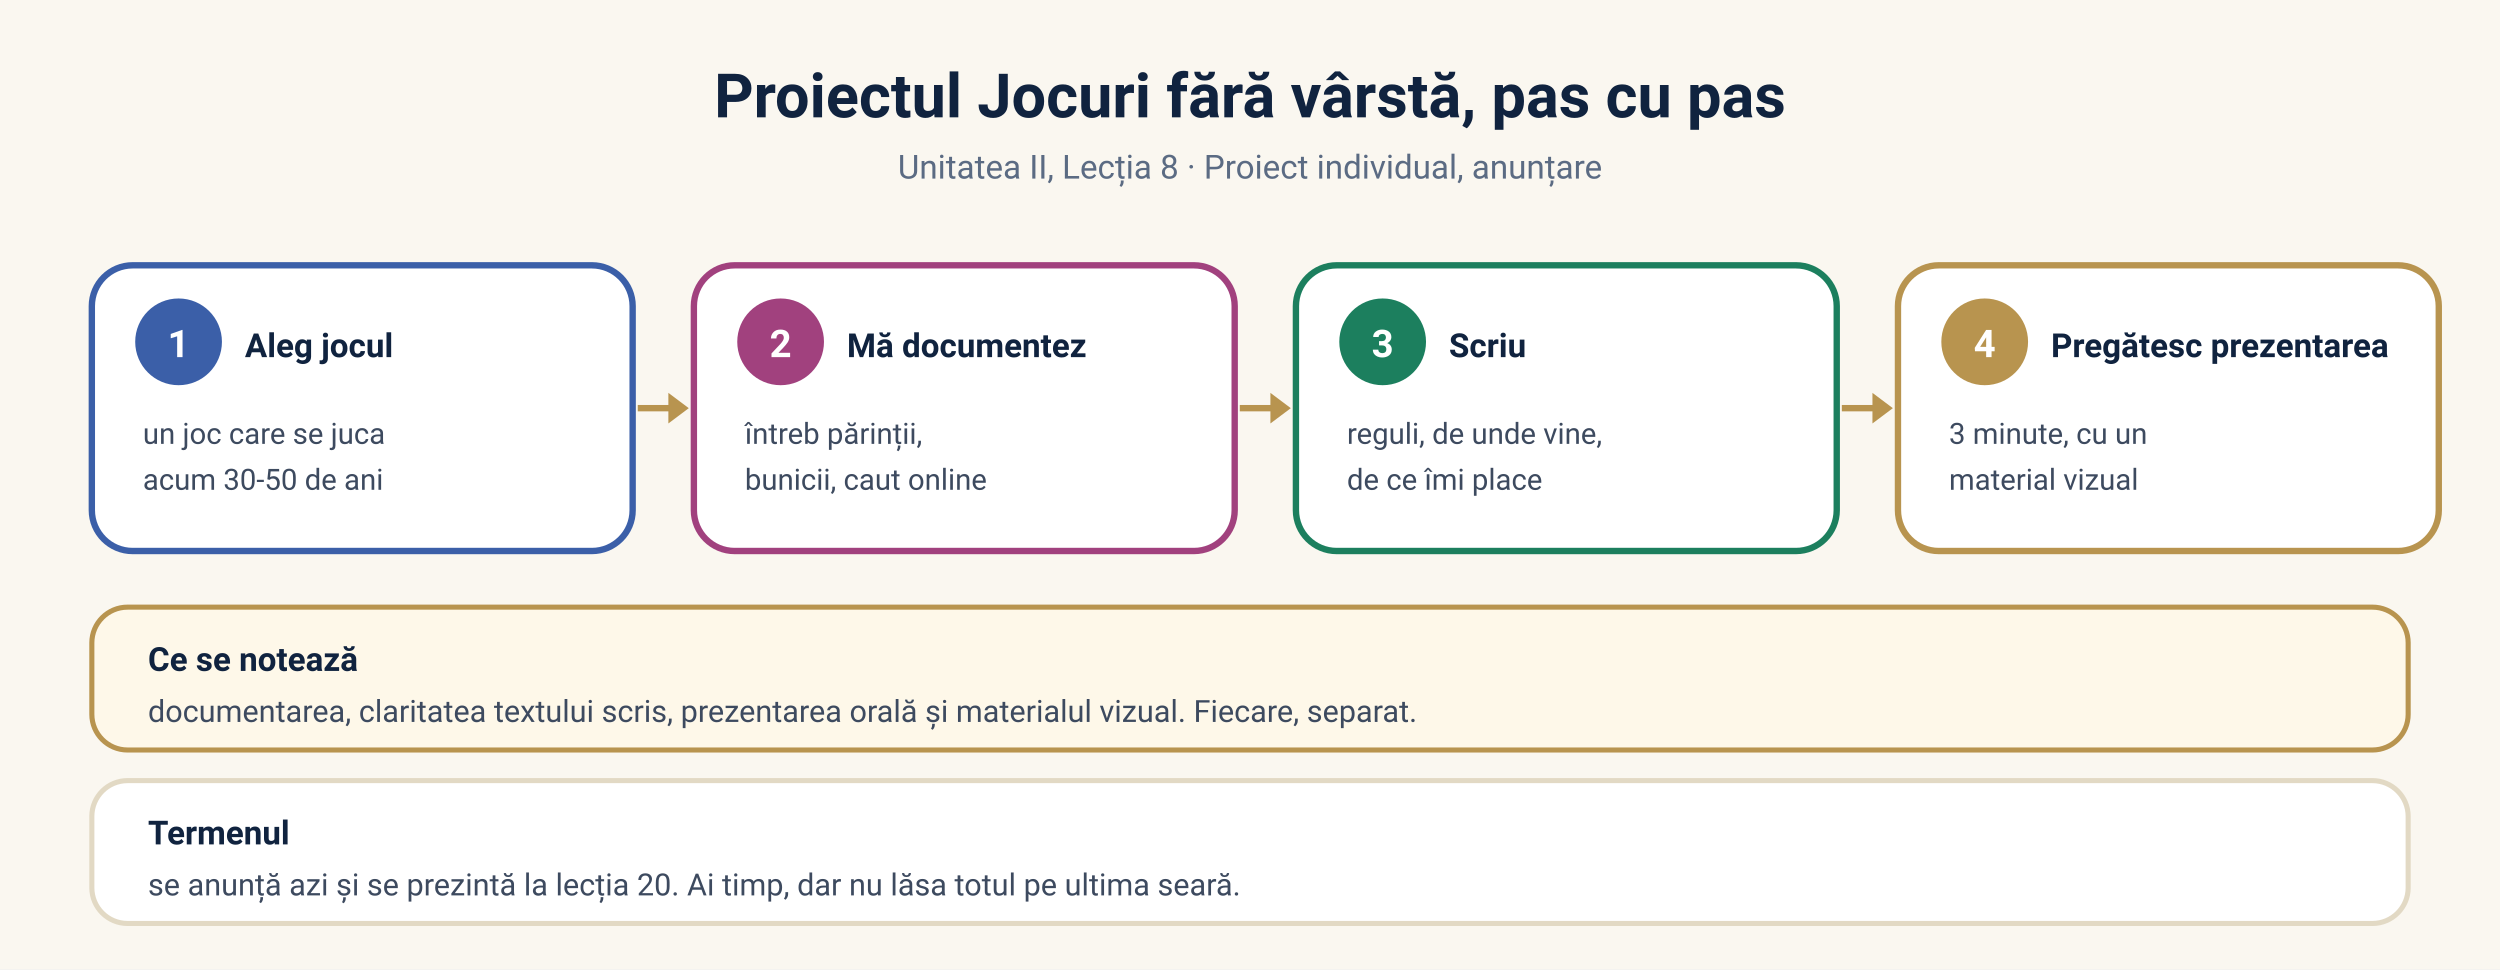
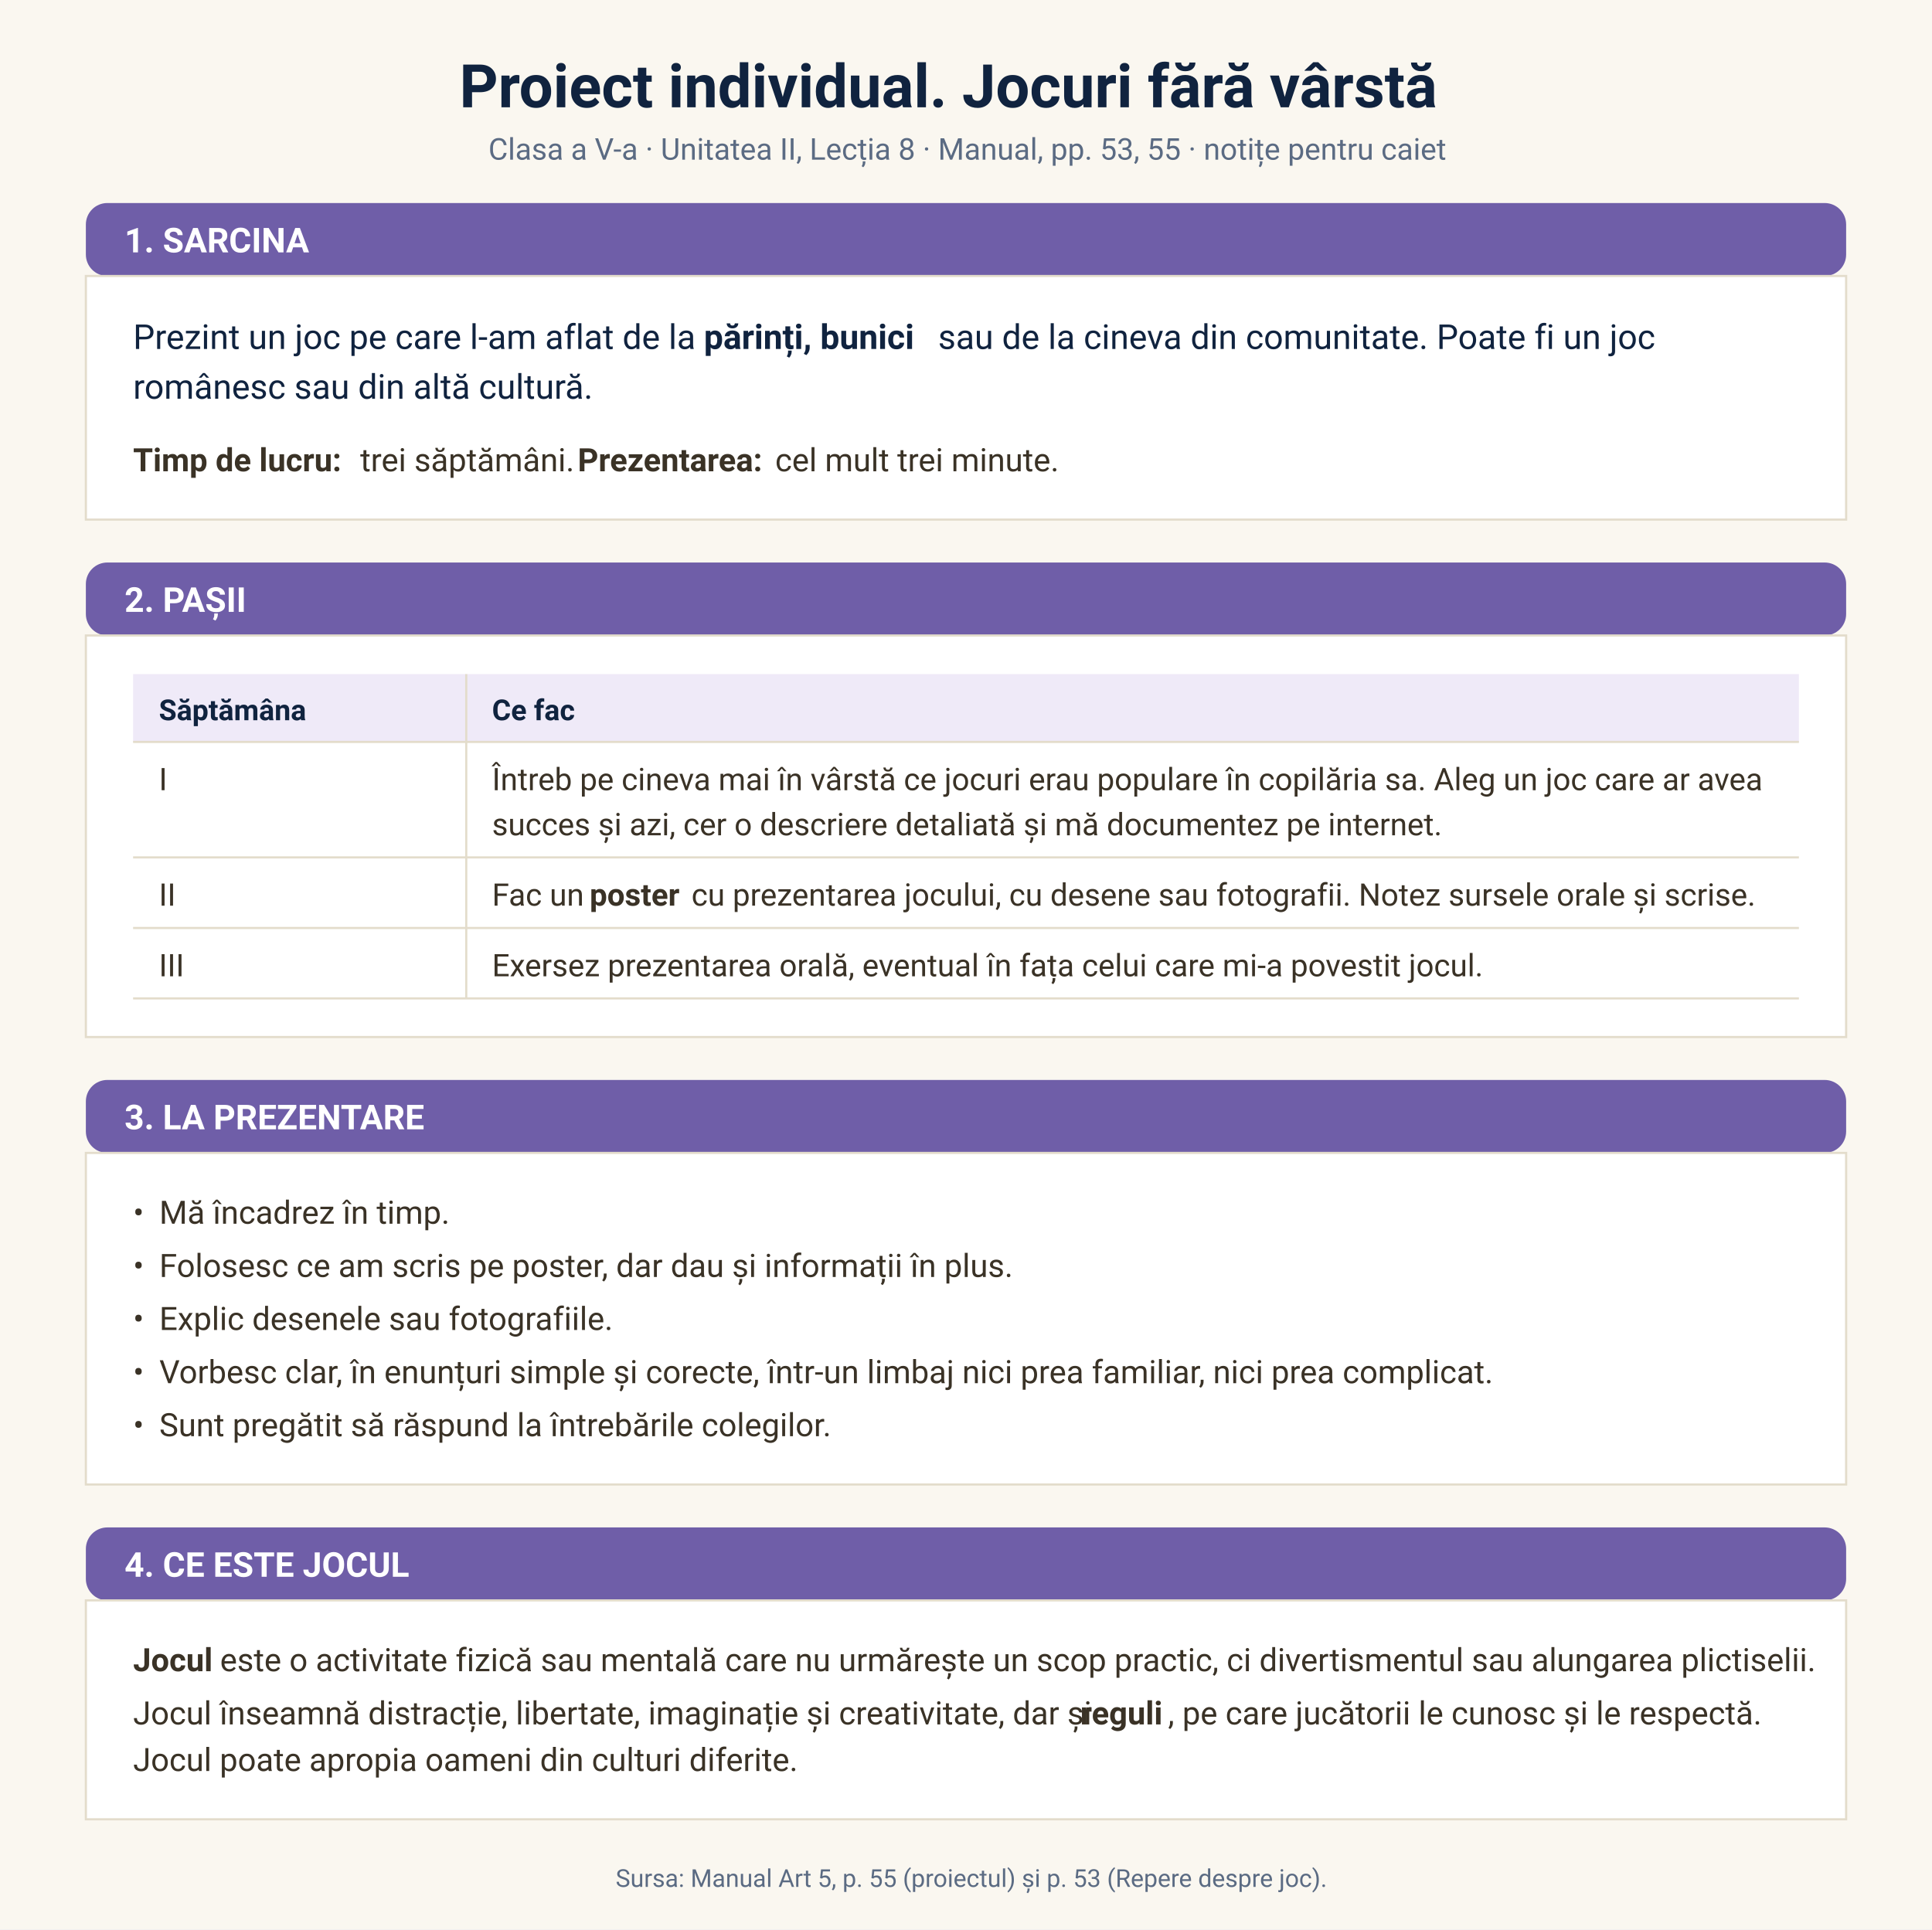
- <svg xmlns="http://www.w3.org/2000/svg" viewBox="0 0 980 380" font-family="'Segoe UI', 'Plus Jakarta Sans', -apple-system, Roboto, sans-serif">
-   <rect width="980" height="380" fill="#faf7f0" />
-   <text x="490" y="46" text-anchor="middle" font-size="24" font-weight="700" fill="#10233f">Proiectul Jocuri fără vârstă, pas cu pas</text>
-   <text x="490" y="70" text-anchor="middle" font-size="13" fill="#5b6b83">Unitatea II, Lecția 8 · Proiect individual, anunțare</text>
-   <rect x="36" y="104" width="212" height="112" rx="16" fill="#ffffff" stroke="#3b5fa8" stroke-width="2.5" />
-   <circle cx="70" cy="134" r="17" fill="#3b5fa8" />
-   <text x="70" y="140" text-anchor="middle" font-size="15" font-weight="700" fill="#ffffff">1</text>
-   <text x="96" y="140" font-size="13" font-weight="700" fill="#10233f">Aleg jocul</text>
-   <text x="56" y="174" font-size="11.5" fill="#3d4a5f">un joc care se juca</text>
-   <text x="56" y="192" font-size="11.5" fill="#3d4a5f">acum 30-50 de ani</text>
-   <path d="M250 160 L268 160" stroke="#b8944f" stroke-width="2.5" />
-   <path d="M262 154 L270 160 L262 166 Z" fill="#b8944f" />
-   <rect x="272" y="104" width="212" height="112" rx="16" fill="#ffffff" stroke="#a1417e" stroke-width="2.5" />
-   <circle cx="306" cy="134" r="17" fill="#a1417e" />
-   <text x="306" y="140" text-anchor="middle" font-size="15" font-weight="700" fill="#ffffff">2</text>
-   <text x="332" y="140" font-size="13" font-weight="700" fill="#10233f">Mă documentez</text>
-   <text x="292" y="174" font-size="11.5" fill="#3d4a5f">întreb părinții,</text>
-   <text x="292" y="192" font-size="11.5" fill="#3d4a5f">bunicii, caut online</text>
-   <path d="M486 160 L504 160" stroke="#b8944f" stroke-width="2.5" />
-   <path d="M498 154 L506 160 L498 166 Z" fill="#b8944f" />
-   <rect x="508" y="104" width="212" height="112" rx="16" fill="#ffffff" stroke="#1c7f5e" stroke-width="2.5" />
-   <circle cx="542" cy="134" r="17" fill="#1c7f5e" />
-   <text x="542" y="140" text-anchor="middle" font-size="15" font-weight="700" fill="#ffffff">3</text>
-   <text x="568" y="140" font-size="13" font-weight="700" fill="#10233f">Scriu</text>
-   <text x="528" y="174" font-size="11.5" fill="#3d4a5f">reguli, de unde vine,</text>
-   <text x="528" y="192" font-size="11.5" fill="#3d4a5f">de ce îmi place</text>
-   <path d="M722 160 L740 160" stroke="#b8944f" stroke-width="2.5" />
-   <path d="M734 154 L742 160 L734 166 Z" fill="#b8944f" />
-   <rect x="744" y="104" width="212" height="112" rx="16" fill="#ffffff" stroke="#b8944f" stroke-width="2.5" />
-   <circle cx="778" cy="134" r="17" fill="#b8944f" />
-   <text x="778" y="140" text-anchor="middle" font-size="15" font-weight="700" fill="#ffffff">4</text>
-   <text x="804" y="140" font-size="13" font-weight="700" fill="#10233f">Pregătesc prezentarea</text>
-   <text x="764" y="174" font-size="11.5" fill="#3d4a5f">3 minute, cu un</text>
-   <text x="764" y="192" font-size="11.5" fill="#3d4a5f">material vizual</text>
-   <rect x="36" y="238" width="908" height="56" rx="14" fill="#fef8e9" stroke="#b8944f" stroke-width="2" />
-   <text x="58" y="263" font-size="13" font-weight="700" fill="#10233f">Ce se notează</text>
-   <text x="58" y="283" font-size="12" fill="#3d4a5f">documentarea, claritatea textului scris, prezentarea orală și materialul vizual. Fiecare, separat.</text>
-   <rect x="36" y="306" width="908" height="56" rx="14" fill="#ffffff" stroke="#e2d9c4" stroke-width="2" />
-   <text x="58" y="331" font-size="13" font-weight="700" fill="#10233f">Termenul</text>
-   <text x="58" y="351" font-size="12" fill="#3d4a5f">se anunță azi și se prezintă la lecția 20. Ai timp, dar nu lăsa totul pe ultima seară.</text>
+ <svg xmlns="http://www.w3.org/2000/svg" viewBox="0 0 900 899" font-family="'Segoe UI', 'Plus Jakarta Sans', -apple-system, Roboto, sans-serif">
+   <rect width="900" height="899" fill="#faf7f0" />
+   <text x="214.0" y="50.0" font-size="28" fill="#10233f" font-weight="700" textLength="473.2" lengthAdjust="spacing">Proiect individual. Jocuri fără vârstă</text>
+   <text x="227.5" y="74.4" font-size="14" fill="#5b6b83" textLength="445.1" lengthAdjust="spacing">Clasa a V-a · Unitatea II, Lecția 8 · Manual, pp. 53, 55 · notițe pentru caiet</text>
+   <rect x="40" y="94.6" width="820" height="34" rx="10" fill="#6f5ea8" />
+   <text x="58" y="117.6" font-size="16" font-weight="700" fill="#ffffff">1. SARCINA</text>
+   <rect x="40" y="128.6" width="820" height="113.5" fill="#ffffff" stroke="#e3dccb" />
+   <text x="62.0" y="162.6" font-size="16" fill="#10233f" textLength="261.6" lengthAdjust="spacing">Prezint un joc pe care l-am aflat de la</text>
+   <text x="327.9" y="162.6" font-size="16" fill="#10233f" font-weight="700" textLength="104.8" lengthAdjust="spacing">părinți, bunici</text>
+   <text x="437.0" y="162.6" font-size="16" fill="#10233f" textLength="331.0" lengthAdjust="spacing">sau de la cineva din comunitate. Poate fi un joc</text>
+   <text x="62.0" y="185.8" font-size="16" fill="#10233f" textLength="209.9" lengthAdjust="spacing">românesc sau din altă cultură.</text>
+   <text x="62.0" y="219.6" font-size="15" fill="#3a3226" font-weight="700" textLength="101.7" lengthAdjust="spacing">Timp de lucru:</text>
+   <text x="167.8" y="219.6" font-size="15" fill="#3a3226" textLength="97.3" lengthAdjust="spacing">trei săptămâni.</text>
+   <text x="269.1" y="219.6" font-size="15" fill="#3a3226" font-weight="700" textLength="87.9" lengthAdjust="spacing">Prezentarea:</text>
+   <text x="361.1" y="219.6" font-size="15" fill="#3a3226" textLength="132.1" lengthAdjust="spacing">cel mult trei minute.</text>
+   <rect x="40" y="262.1" width="820" height="34" rx="10" fill="#6f5ea8" />
+   <text x="58" y="285.1" font-size="16" font-weight="700" fill="#ffffff">2. PAȘII</text>
+   <rect x="40" y="296.1" width="820" height="187.1" fill="#ffffff" stroke="#e3dccb" />
+   <rect x="62.0" y="314.1" width="776.0" height="31.6" fill="#efeaf8" />
+   <text x="74.0" y="335.6" font-size="13.5" fill="#10233f" font-weight="700" textLength="71.0" lengthAdjust="spacing">Săptămâna</text>
+   <text x="229.2" y="335.6" font-size="13.5" fill="#10233f" font-weight="700" textLength="38.3" lengthAdjust="spacing">Ce fac</text>
+   <line x1="62.0" y1="345.7" x2="838.0" y2="345.7" stroke="#e3dccb" />
+   <text x="74.0" y="368.2" font-size="14.5" fill="#3a3226" textLength="3.9" lengthAdjust="spacing">I</text>
+   <text x="229.2" y="368.2" font-size="14.5" fill="#3a3226" textLength="588.7" lengthAdjust="spacing">Întreb pe cineva mai în vârstă ce jocuri erau populare în copilăria sa. Aleg un joc care ar avea</text>
+   <text x="229.2" y="389.2" font-size="14.5" fill="#3a3226" textLength="433.1" lengthAdjust="spacing">succes și azi, cer o descriere detaliată și mă documentez pe internet.</text>
+   <line x1="62.0" y1="399.5" x2="838.0" y2="399.5" stroke="#e3dccb" />
+   <text x="74.0" y="422.0" font-size="14.5" fill="#3a3226" textLength="7.8" lengthAdjust="spacing">II</text>
+   <text x="229.2" y="422.0" font-size="14.5" fill="#3a3226" textLength="41.6" lengthAdjust="spacing">Fac un</text>
+   <text x="274.7" y="422.0" font-size="14.5" fill="#3a3226" font-weight="700" textLength="43.5" lengthAdjust="spacing">poster</text>
+   <text x="322.1" y="422.0" font-size="14.5" fill="#3a3226" textLength="485.9" lengthAdjust="spacing">cu prezentarea jocului, cu desene sau fotografii. Notez sursele orale și scrise.</text>
+   <line x1="62.0" y1="432.4" x2="838.0" y2="432.4" stroke="#e3dccb" />
+   <text x="74.0" y="454.9" font-size="14.5" fill="#3a3226" textLength="11.7" lengthAdjust="spacing">III</text>
+   <text x="229.2" y="454.9" font-size="14.5" fill="#3a3226" textLength="457.2" lengthAdjust="spacing">Exersez prezentarea orală, eventual în fața celui care mi-a povestit jocul.</text>
+   <line x1="62.0" y1="465.2" x2="838.0" y2="465.2" stroke="#e3dccb" />
+   <line x1="217.2" y1="314.1" x2="217.2" y2="465.2" stroke="#e3dccb" />
+   <rect x="40" y="503.2" width="820" height="34" rx="10" fill="#6f5ea8" />
+   <text x="58" y="526.2" font-size="16" font-weight="700" fill="#ffffff">3. LA PREZENTARE</text>
+   <rect x="40" y="537.2" width="820" height="154.5" fill="#ffffff" stroke="#e3dccb" />
+   <text x="62.0" y="570.2" font-size="15" fill="#3a3226">•</text>
+   <text x="74.2" y="570.2" font-size="15" fill="#3a3226" textLength="134.5" lengthAdjust="spacing">Mă încadrez în timp.</text>
+   <text x="62.0" y="595.0" font-size="15" fill="#3a3226">•</text>
+   <text x="74.2" y="595.0" font-size="15" fill="#3a3226" textLength="389.4" lengthAdjust="spacing">Folosesc ce am scris pe poster, dar dau și informații în plus.</text>
+   <text x="62.0" y="619.7" font-size="15" fill="#3a3226">•</text>
+   <text x="74.2" y="619.7" font-size="15" fill="#3a3226" textLength="206.4" lengthAdjust="spacing">Explic desenele sau fotografiile.</text>
+   <text x="62.0" y="644.5" font-size="15" fill="#3a3226">•</text>
+   <text x="74.2" y="644.5" font-size="15" fill="#3a3226" textLength="619.6" lengthAdjust="spacing">Vorbesc clar, în enunțuri simple și corecte, într-un limbaj nici prea familiar, nici prea complicat.</text>
+   <text x="62.0" y="669.2" font-size="15" fill="#3a3226">•</text>
+   <text x="74.2" y="669.2" font-size="15" fill="#3a3226" textLength="313.5" lengthAdjust="spacing">Sunt pregătit să răspund la întrebările colegilor.</text>
+   <rect x="40" y="711.7" width="820" height="34" rx="10" fill="#6f5ea8" />
+   <text x="58" y="734.7" font-size="16" font-weight="700" fill="#ffffff">4. CE ESTE JOCUL</text>
+   <rect x="40" y="745.7" width="820" height="102.0" fill="#ffffff" stroke="#e3dccb" />
+   <text x="62.0" y="778.7" font-size="15" fill="#3a3226" font-weight="700" textLength="36.5" lengthAdjust="spacing">Jocul</text>
+   <text x="102.5" y="778.7" font-size="15" fill="#3a3226" textLength="728.7" lengthAdjust="spacing">este o activitate fizică sau mentală care nu urmărește un scop practic, ci divertismentul sau alungarea plictiselii.</text>
+   <text x="62.0" y="803.5" font-size="15" fill="#3a3226" textLength="437.1" lengthAdjust="spacing">Jocul înseamnă distracție, libertate, imaginație și creativitate, dar și</text>
+   <text x="503.2" y="803.5" font-size="15" fill="#3a3226" font-weight="700" textLength="41.0" lengthAdjust="spacing">reguli</text>
+   <text x="544.1" y="803.5" font-size="15" fill="#3a3226" textLength="270.7" lengthAdjust="spacing">, pe care jucătorii le cunosc și le respectă.</text>
+   <text x="62.0" y="825.2" font-size="15" fill="#3a3226" textLength="308.4" lengthAdjust="spacing">Jocul poate apropia oameni din culturi diferite.</text>
+   <text x="286.8" y="879.2" font-size="11.5" fill="#5b6b83" textLength="326.4" lengthAdjust="spacing">Sursa: Manual Art 5, p. 55 (proiectul) și p. 53 (Repere despre joc).</text>
</svg>
